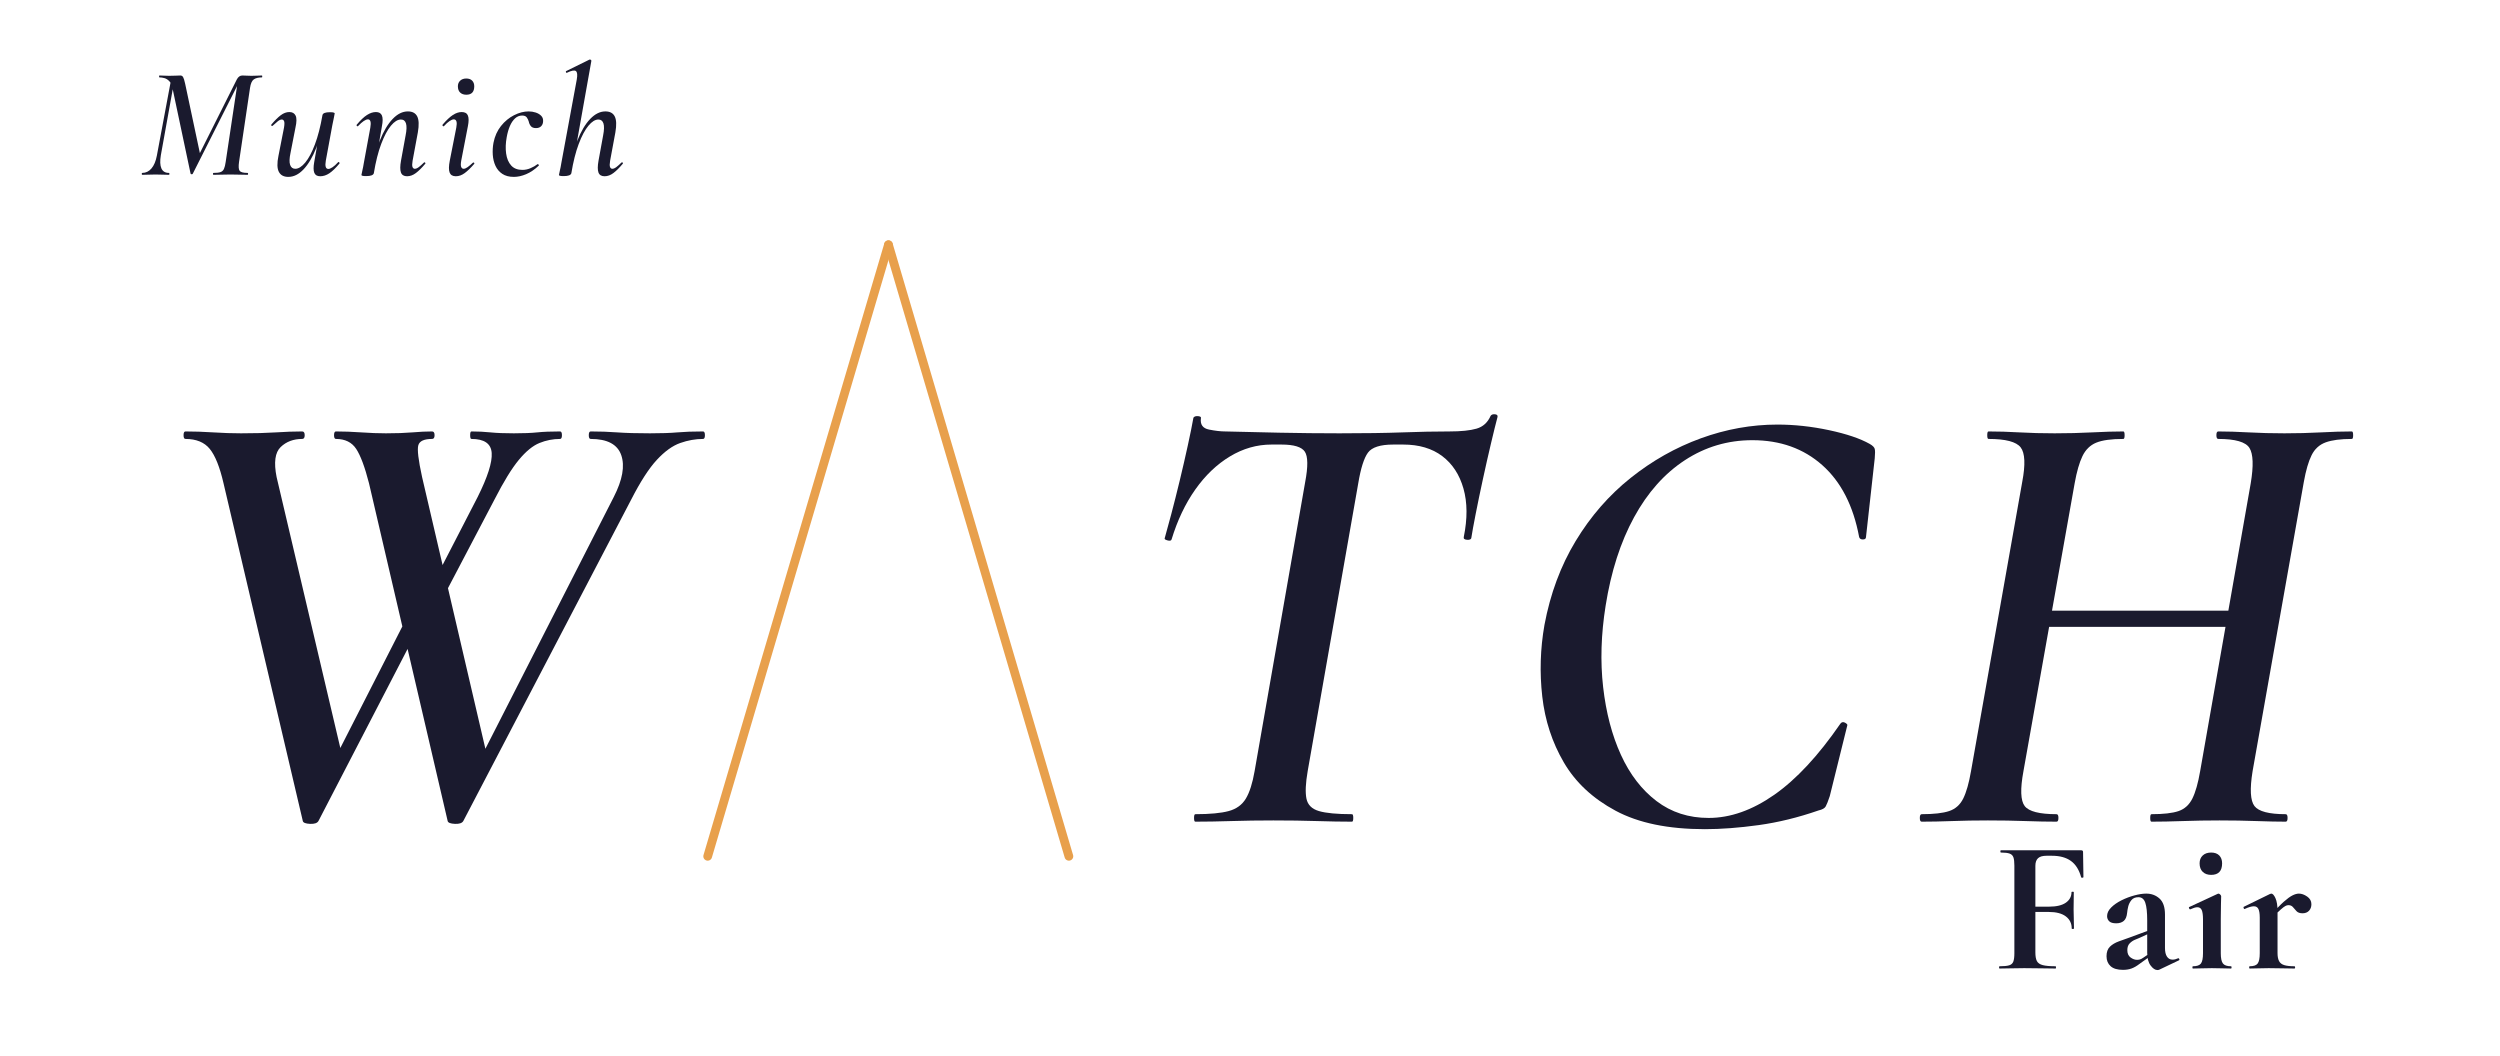
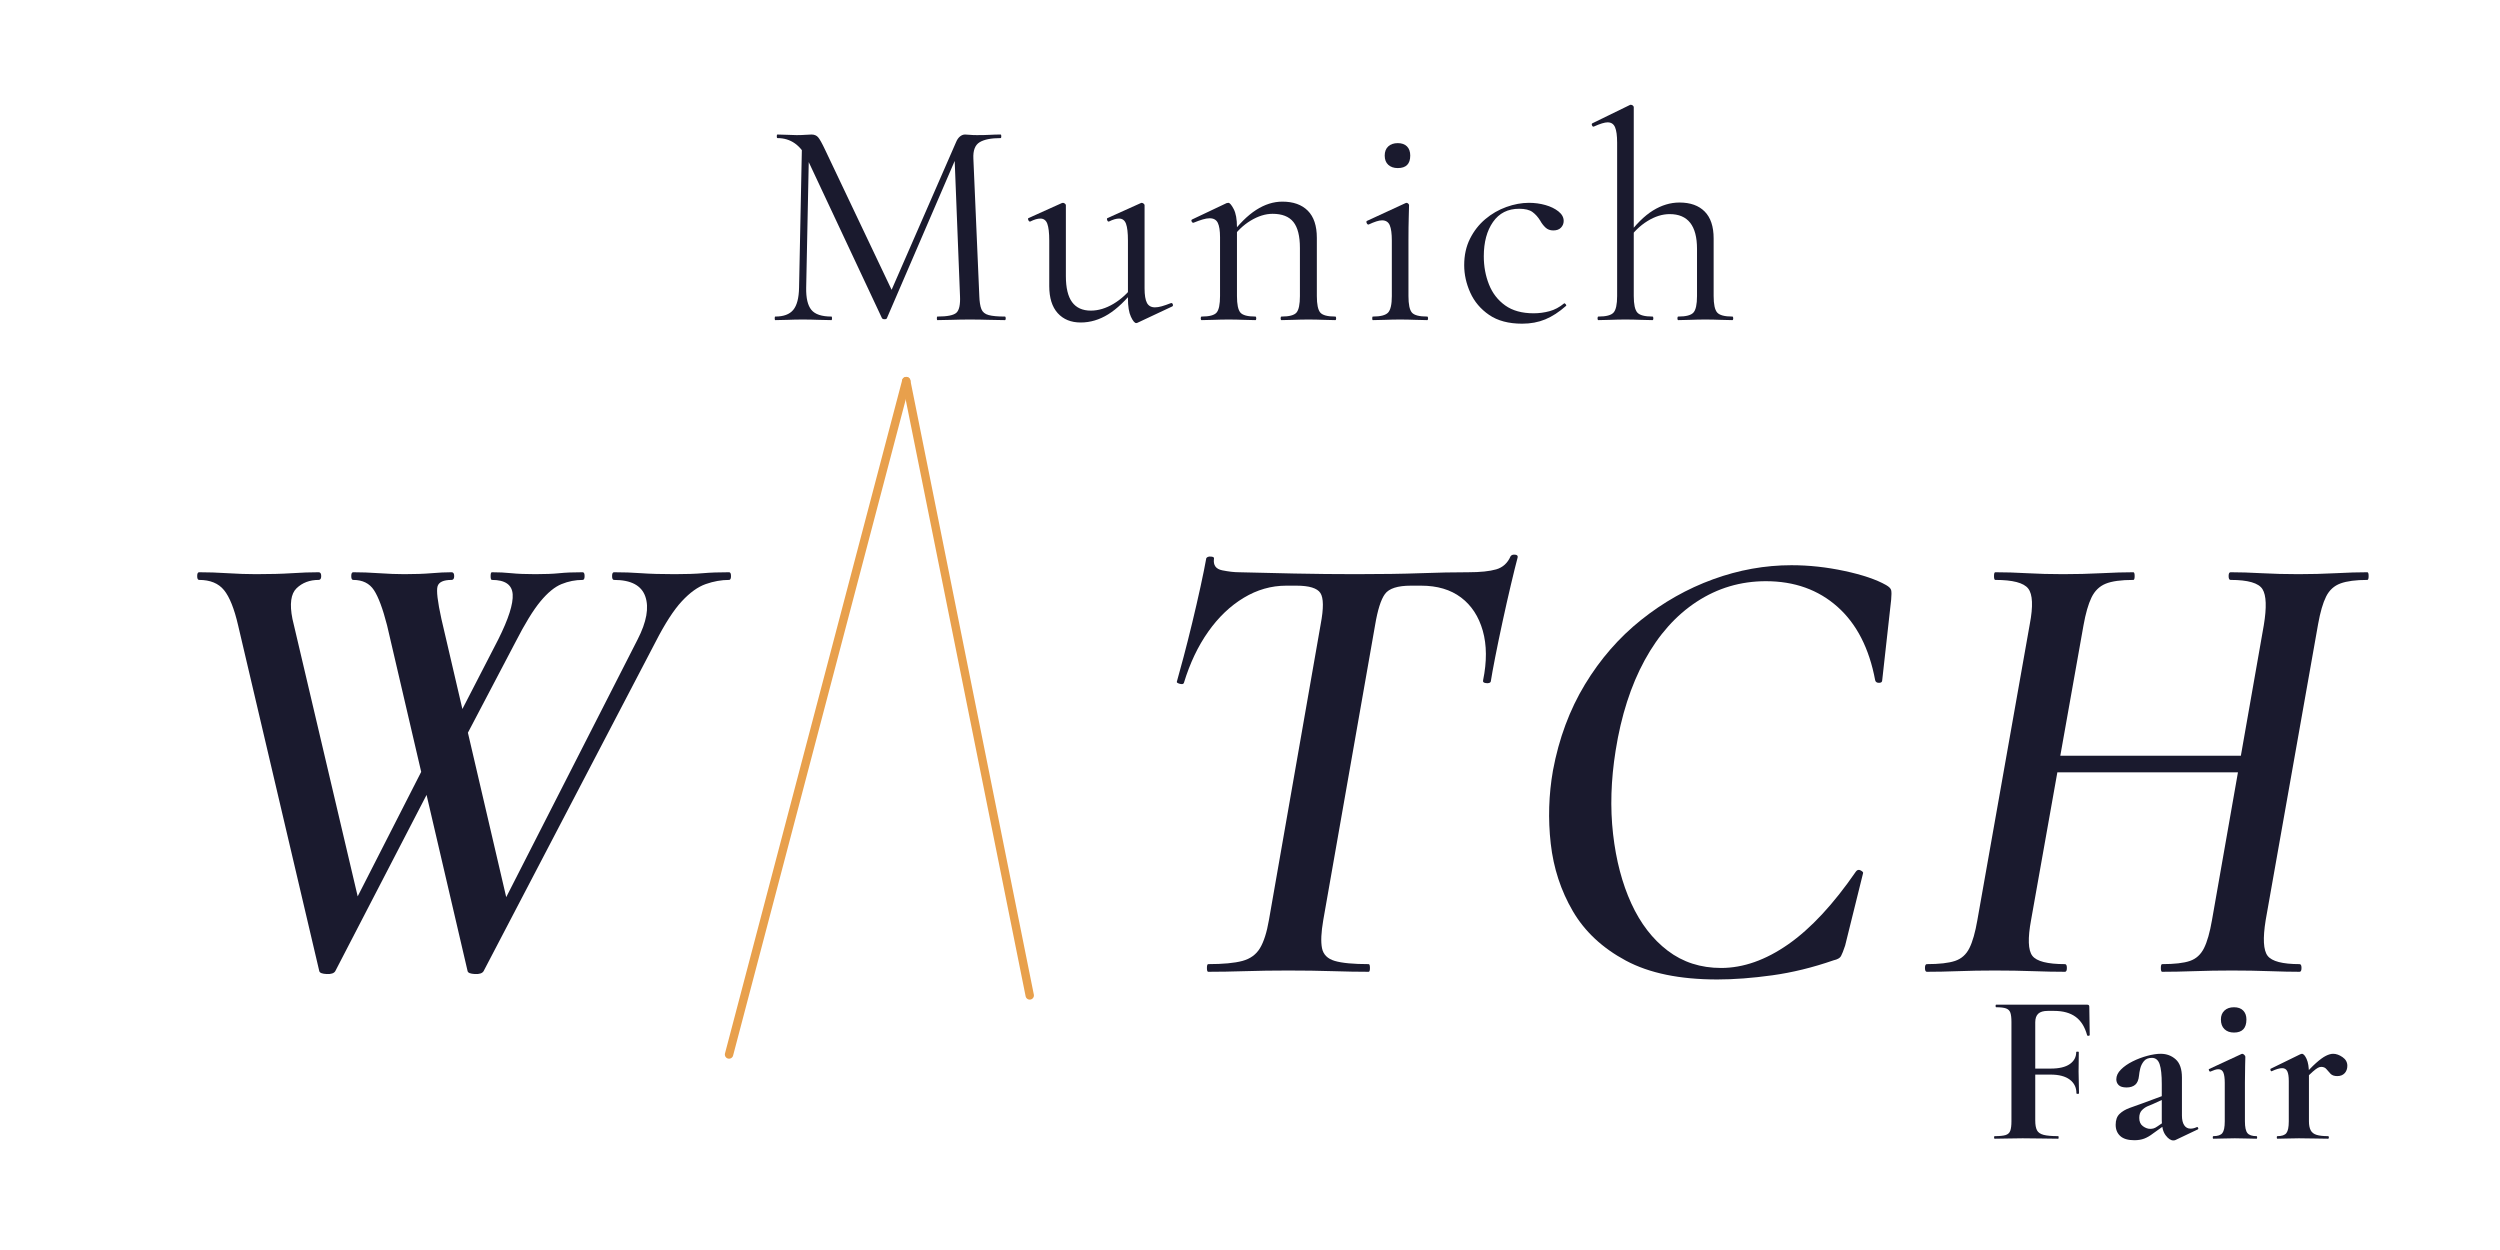
- <svg xmlns="http://www.w3.org/2000/svg" viewBox="0 0 715 302" fill="none">
-   <path d="M463 0Q460 0 460.0 6.0Q460 12 463 12Q492 12 507.0 17.0Q522 22 529.0 37.0Q536 52 540 81L615 582L639 613L333 7Q331 3 325.5 3.5Q320 4 319 8L206 542Q200 574 185.5 589.0Q171 604 154.5 608.5Q138 613 123 613Q121 613 121.0 619.0Q121 625 123 625Q136 625 151.5 624.0Q167 623 184 623Q208 623 226.5 624.0Q245 625 255 625Q266 625 272.0 615.0Q278 605 285 573L382 116L328 38L610 600Q623 625 645 625Q653 625 670.5 624.0Q688 623 702 623Q724 623 738.5 624.0Q753 625 768 625Q770 625 770.0 619.0Q770 613 768 613Q735 613 717.0 600.5Q699 588 693 546L624 81Q618 38 628.0 25.0Q638 12 678 12Q681 12 681.0 6.0Q681 0 678 0Q657 0 629.5 1.0Q602 2 570 2Q539 2 512.0 1.0Q485 0 463 0ZM15 0Q12 0 12.0 6.0Q12 12 15 12Q49 12 73.0 40.0Q97 68 107 121L197 602L218 600L132 123Q123 69 135.5 40.5Q148 12 183 12Q186 12 186.0 6.0Q186 0 183 0Q165 0 144.5 1.0Q124 2 98 2Q75 2 54.5 1.0Q34 0 15 0Z" fill="#1a1a2e" transform="translate(40.00,50.00) scale(0.045455,-0.045455)" />
-   <path d="M129 -13Q86 -13 69.5 19.0Q53 51 67 119L102 297Q107 327 102.5 337.5Q98 348 88 348Q77 348 63.0 337.0Q49 326 31 309Q27 305 23.0 309.0Q19 313 23 317Q55 355 81.5 375.0Q108 395 136 395Q164 395 175.0 372.5Q186 350 174 297L143 138Q132 87 140.5 62.5Q149 38 173 38Q203 38 235.5 77.0Q268 116 296.5 191.5Q325 267 344 376L360 375Q340 257 305.0 169.5Q270 82 225.0 34.5Q180 -13 129 -13ZM330 -9Q301 -9 292.5 13.0Q284 35 292 80L344 376Q348 394 391 394Q409 394 415.0 391.5Q421 389 421 387Q421 383 416.0 360.5Q411 338 406 312L365 89Q356 37 381 37Q391 37 407.0 47.5Q423 58 442 79Q445 83 449.5 78.5Q454 74 450 70Q415 28 387.0 9.5Q359 -9 330 -9Z" fill="#1a1a2e" transform="translate(76.59,50.00) scale(0.045455,-0.045455)" />
-   <path d="M338 -9Q308 -9 299.5 15.0Q291 39 300 89L329 248Q349 348 299 348Q269 348 236.5 309.0Q204 270 175.5 194.5Q147 119 129 10L112 11Q133 130 167.5 217.0Q202 304 247.5 351.5Q293 399 343 399Q386 399 402.0 367.5Q418 336 406 267L373 89Q368 60 372.5 49.0Q377 38 387 38Q398 38 412.5 49.0Q427 60 444 77Q447 81 451.5 77.0Q456 73 452 69Q421 32 394.0 11.5Q367 -9 338 -9ZM81 -8Q63 -8 57.0 -6.0Q51 -4 51 -1Q51 3 56.5 25.5Q62 48 66 74L107 297Q116 349 92 349Q81 349 65.5 338.5Q50 328 30 307Q27 303 22.5 307.5Q18 312 22 316Q57 358 86.0 376.5Q115 395 142 395Q171 395 180.0 373.0Q189 351 180 306L129 10Q124 -8 81 -8Z" fill="#1a1a2e" transform="translate(101.05,50.00) scale(0.045455,-0.045455)" />
-   <path d="M107 -9Q77 -9 68.0 14.5Q59 38 69 89L110 297Q120 349 94 349Q84 349 68.0 338.5Q52 328 33 307Q29 303 25.0 307.5Q21 312 24 316Q60 358 88.5 376.5Q117 395 144 395Q174 395 183.0 373.0Q192 351 183 306L141 89Q136 60 141.0 49.0Q146 38 156 38Q167 38 181.5 48.5Q196 59 214 76Q218 80 222.0 76.0Q226 72 222 68Q190 31 163.0 11.0Q136 -9 107 -9ZM173 504Q149 504 134.5 517.5Q120 531 120 557Q120 579 134.5 592.5Q149 606 173 606Q197 606 210.0 592.5Q223 579 223 557Q223 504 173 504Z" fill="#1a1a2e" transform="translate(125.50,50.00) scale(0.045455,-0.045455)" />
-   <path d="M159 -13Q115 -13 86.5 6.0Q58 25 43.5 56.5Q29 88 26.5 126.0Q24 164 31 202Q43 263 78.0 307.0Q113 351 160.0 375.0Q207 399 252 399Q275 399 296.5 392.0Q318 385 331.5 371.0Q345 357 343 335Q342 317 330.5 305.5Q319 294 298 294Q276 294 266.0 306.5Q256 319 253 335Q249 349 240.5 361.0Q232 373 211 373Q186 373 166.5 355.0Q147 337 134.0 306.5Q121 276 114 236Q104 181 110.5 134.0Q117 87 142.0 59.0Q167 31 213 31Q239 31 264.5 42.0Q290 53 308 67Q310 69 314.0 65.0Q318 61 316 58Q277 21 236.5 4.0Q196 -13 159 -13Z" fill="#1a1a2e" transform="translate(139.73,50.00) scale(0.045455,-0.045455)" />
-   <path d="M61 -8Q43 -8 37.0 -6.0Q31 -4 31 -1Q31 3 36.5 25.5Q42 48 46 74L143 599Q151 643 137.5 653.0Q124 663 81 642Q77 640 75.0 646.0Q73 652 77 653L223 725Q228 727 232.0 723.0Q236 719 235 717L109 10Q104 -8 61 -8ZM318 -9Q288 -9 279.5 15.0Q271 39 280 89L309 248Q319 299 311.0 323.5Q303 348 279 348Q249 348 216.5 309.0Q184 270 155.5 194.5Q127 119 109 10L92 11Q113 130 147.5 217.0Q182 304 227.5 351.5Q273 399 323 399Q366 399 382.0 367.5Q398 336 386 267L353 89Q348 60 352.5 49.0Q357 38 367 38Q378 38 392.5 49.0Q407 60 424 77Q428 81 432.0 77.0Q436 73 432 69Q401 32 374.0 11.5Q347 -9 318 -9Z" fill="#1a1a2e" transform="translate(158.45,50.00) scale(0.045455,-0.045455)" />
-   <path d="M493 1 367 542Q357 581 346.5 597.0Q336 613 314 613Q311 613 311.0 619.0Q311 625 314 625Q333 625 354.5 623.5Q376 622 394 622Q419 622 436.5 623.5Q454 625 468 625Q472 625 472.0 619.0Q472 613 468 613Q449 613 446.0 603.0Q443 593 452 552L558 97L501 14L759 520Q780 561 771.0 587.0Q762 613 722 613Q719 613 719.0 619.0Q719 625 722 625Q744 625 764.5 623.5Q785 622 817 622Q844 622 861.0 623.5Q878 625 902 625Q905 625 905.0 619.0Q905 613 902 613Q884 613 865.5 606.5Q847 600 828.0 579.5Q809 559 787 516L518 1Q515 -4 504.5 -3.5Q494 -3 493 1ZM261 1 134 542Q125 581 112.0 597.0Q99 613 73 613Q70 613 70.0 619.0Q70 625 73 625Q94 625 117.5 623.5Q141 622 162 622Q195 622 218.0 623.5Q241 625 260 625Q264 625 264.0 619.0Q264 613 260 613Q239 613 225.5 600.0Q212 587 219 552L326 97L268 14L444 359L459 335L286 1Q283 -4 272.5 -3.5Q262 -3 261 1ZM473 335 458 359 541 520Q565 568 563.5 590.5Q562 613 531 613Q529 613 529.0 619.0Q529 625 531 625Q547 625 561.5 623.5Q576 622 599 622Q622 622 636.5 623.5Q651 625 673 625Q676 625 676.0 619.0Q676 613 673 613Q656 613 640.0 606.5Q624 600 607.0 579.5Q590 559 568 516Z" fill="#1a1a2e" transform="translate(40.00,235.00) scale(0.178571,-0.178571)" />
-   <line x1="254.1" y1="70.0" x2="202.4" y2="244.9" stroke="#e8a04c" stroke-width="2.5" stroke-linecap="round" />
-   <line x1="254.1" y1="70.0" x2="305.7" y2="244.9" stroke="#e8a04c" stroke-width="2.5" stroke-linecap="round" />
-   <path d="M123 0Q121 0 121.0 6.0Q121 12 123 12Q158 12 176.5 17.0Q195 22 204.0 37.0Q213 52 218 81L299 544Q306 581 298.5 592.5Q291 604 261 604H245Q210 604 178.5 585.0Q147 566 123.0 532.0Q99 498 85 452Q84 449 78.5 450.5Q73 452 74 454Q78 468 84.5 492.5Q91 517 98.0 546.0Q105 575 111.0 602.5Q117 630 120 647Q122 650 127.5 649.5Q133 649 132 646Q130 631 145.0 628.0Q160 625 171 625Q208 624 257.5 623.0Q307 622 354 622Q414 622 455.0 623.5Q496 625 530 625Q558 625 573.5 629.5Q589 634 596 650Q598 653 603.0 652.5Q608 652 607 648Q603 633 596.5 605.5Q590 578 583.5 548.0Q577 518 572.0 492.5Q567 467 565 454Q564 451 558.0 451.5Q552 452 553 456Q562 500 552.5 533.5Q543 567 518.5 585.5Q494 604 456 604H440Q409 604 399.5 591.0Q390 578 384 542L303 81Q298 52 301.0 37.0Q304 22 321.0 17.0Q338 12 374 12Q376 12 376.0 6.0Q376 0 374 0Q349 0 317.5 1.0Q286 2 248 2Q213 2 181.0 1.0Q149 0 123 0Z" fill="#1a1a2e" transform="translate(319.89,235.00) scale(0.178571,-0.178571)" />
-   <path d="M319 -12Q231 -12 176.0 17.5Q121 47 93.0 95.0Q65 143 58.5 200.5Q52 258 62 315Q76 390 112.0 449.5Q148 509 200.0 550.5Q252 592 312.5 614.0Q373 636 435 636Q476 636 518.0 627.0Q560 618 583 605Q590 601 591.0 597.0Q592 593 591 582L577 456Q577 452 572.0 452.0Q567 452 566 456Q552 531 507.0 571.0Q462 611 395 611Q336 611 287.0 579.0Q238 547 205.5 487.5Q173 428 160 346Q149 277 156.0 215.5Q163 154 184.5 107.0Q206 60 241.5 33.0Q277 6 325 6Q377 6 430.0 43.0Q483 80 536 157Q539 161 543.5 158.5Q548 156 547 154L519 41Q515 29 512.5 24.5Q510 20 501 18Q452 1 405.0 -5.5Q358 -12 319 -12Z" fill="#1a1a2e" transform="translate(430.64,235.00) scale(0.178571,-0.178571)" />
-   <path d="M12 0Q9 0 9.0 6.0Q9 12 12 12Q41 12 56.0 17.0Q71 22 78.5 37.0Q86 52 91 81L173 544Q181 586 170.5 599.5Q160 613 119 613Q117 613 117.0 619.0Q117 625 119 625Q142 625 168.5 623.5Q195 622 225 622Q256 622 285.0 623.5Q314 625 335 625Q337 625 337.0 619.0Q337 613 335 613Q306 613 291.5 607.0Q277 601 269.5 585.5Q262 570 257 542L175 81Q167 38 177.0 25.0Q187 12 228 12Q231 12 231.0 6.0Q231 0 228 0Q206 0 178.0 1.0Q150 2 118 2Q88 2 61.0 1.0Q34 0 12 0ZM163 312 166 338H549L546 312ZM380 0Q378 0 378.0 6.0Q378 12 380 12Q409 12 423.5 17.0Q438 22 445.5 37.0Q453 52 458 81L539 542Q546 584 537.0 598.5Q528 613 487 613Q484 613 484.0 619.0Q484 625 487 625Q508 625 535.5 623.5Q563 622 593 622Q623 622 651.5 623.5Q680 625 701 625Q703 625 703.0 619.0Q703 613 701 613Q674 613 659.0 607.5Q644 602 636.5 587.0Q629 572 624 544L542 81Q535 38 545.0 25.0Q555 12 595 12Q598 12 598.0 6.0Q598 0 595 0Q576 0 548.0 1.0Q520 2 489 2Q459 2 430.5 1.0Q402 0 380 0Z" fill="#1a1a2e" transform="translate(547.46,235.00) scale(0.178571,-0.178571)" />
-   <path d="M34 0Q31 0 31.0 6.0Q31 12 34 12Q68 12 84.5 17.0Q101 22 106.5 37.0Q112 52 112 81V544Q112 573 107.0 587.5Q102 602 87.0 607.5Q72 613 41 613Q38 613 38.0 619.0Q38 625 41 625H465Q475 625 475 616L477 483Q477 481 472.0 480.0Q467 479 465 482Q449 541 411.0 568.5Q373 596 311 596H281Q251 596 237.0 583.0Q223 570 223 543V85Q223 55 231.0 39.5Q239 24 262.0 18.0Q285 12 330 12Q332 12 332.0 6.0Q332 0 330 0Q296 0 256.5 1.0Q217 2 164 2Q128 2 94.0 1.0Q60 0 34 0ZM415 212Q415 252 384.0 275.5Q353 299 294 299H170V327H295Q354 327 384.0 348.0Q414 369 414 404Q414 406 420.0 406.0Q426 406 426 404Q426 370 425.5 351.5Q425 333 425 313Q425 288 426.0 264.0Q427 240 427 212Q427 209 421.0 209.0Q415 209 415 212Z" fill="#1a1a2e" transform="translate(570.05,277.00) scale(0.054113,-0.054113)" />
-   <path d="M319 -6Q315 -8 309 -8Q291 -8 273.0 16.0Q255 40 255 85V255Q255 318 245.0 347.5Q235 377 209 377Q184 377 171.5 361.5Q159 346 154.5 327.0Q150 308 149 295Q146 264 131.0 251.5Q116 239 91 239Q65 239 54.0 250.0Q43 261 43 277Q43 301 64.5 322.5Q86 344 119.0 360.5Q152 377 187.5 386.5Q223 396 250 396Q291 396 320.0 370.0Q349 344 349 285V108Q349 79 359.5 63.0Q370 47 389 47Q403 47 418 54Q422 56 424.5 50.5Q427 45 422 43ZM127 -7Q83 -7 61.5 12.5Q40 32 40 65Q40 98 58.0 115.5Q76 133 105.0 143.5Q134 154 165 165L265 202L269 187L212 161Q204 158 189.0 151.5Q174 145 162.0 132.5Q150 120 150 97Q150 71 167.0 58.5Q184 46 201 46Q209 46 216.5 48.0Q224 50 234 57L284 91L285 75L215 25Q193 8 173.0 0.5Q153 -7 127 -7Z" fill="#1a1a2e" transform="translate(600.30,277.00) scale(0.054113,-0.054113)" />
-   <path d="M39 0Q36 0 36.0 6.0Q36 12 39 12Q70 12 81.0 26.5Q92 41 92 81V260Q92 293 85.5 308.5Q79 324 62 324Q55 324 45.5 321.0Q36 318 25 313Q21 312 18.5 318.0Q16 324 19 325L170 395Q172 396 173 396Q178 396 183.0 391.0Q188 386 188 382Q188 370 187.0 342.0Q186 314 186 262V81Q186 41 197.5 26.5Q209 12 240 12Q243 12 243.0 6.0Q243 0 240 0Q220 0 194.0 1.0Q168 2 139 2Q111 2 85.0 1.0Q59 0 39 0ZM135 495Q107 495 90.5 511.0Q74 527 74 556Q74 582 90.5 597.5Q107 613 135 613Q163 613 178.0 597.5Q193 582 193 556Q193 495 135 495Z" fill="#1a1a2e" transform="translate(625.08,277.00) scale(0.054113,-0.054113)" />
-   <path d="M161 271 153 284Q192 329 219.0 353.0Q246 377 265.0 386.5Q284 396 299 396Q320 396 342.5 380.5Q365 365 365 340Q365 319 352.5 305.5Q340 292 318 292Q297 292 286.5 303.0Q276 314 267.5 324.5Q259 335 243 335Q236 335 227.5 330.5Q219 326 203.5 312.5Q188 299 161 271ZM39 0Q36 0 36.0 6.0Q36 12 39 12Q70 12 81.0 26.5Q92 41 92 81V269Q92 300 85.0 314.5Q78 329 61 329Q52 329 40.0 325.5Q28 322 13 315Q9 313 7.0 319.0Q5 325 7 326L146 394Q152 396 153 396Q164 396 175.0 372.0Q186 348 186 303V81Q186 55 194.0 39.5Q202 24 221.5 18.0Q241 12 275 12Q279 12 279.0 6.0Q279 0 275 0Q248 0 213.5 1.0Q179 2 139 2Q111 2 85.0 1.0Q59 0 39 0Z" fill="#1a1a2e" transform="translate(641.31,277.00) scale(0.054113,-0.054113)" />
+ <svg xmlns="http://www.w3.org/2000/svg" viewBox="0 0 656 328">
+   <path d="M119 109 129 602 153 600 143 109Q142 57 160.5 34.5Q179 12 228 12Q230 12 230.0 6.0Q230 0 228 0Q206 0 182.5 1.0Q159 2 131 2Q105 2 82.0 1.0Q59 0 39 0Q37 0 37.0 6.0Q37 12 39 12Q81 12 99.5 34.5Q118 57 119 109ZM812 12Q815 12 815.0 6.0Q815 0 812 0Q788 0 757.5 1.0Q727 2 694 2Q662 2 634.5 1.0Q607 0 585 0Q583 0 583.0 6.0Q583 12 585 12Q635 12 649.0 25.0Q663 38 661 81L642 564L675 610L415 7Q414 3 407.0 3.0Q400 3 398 7L147 542Q113 613 46 613Q44 613 44.0 619.0Q44 625 46 625Q62 625 80.5 624.0Q99 623 111 623Q127 623 140.5 624.0Q154 625 161 625Q175 625 183.0 616.0Q191 607 207 573L435 93L404 41L648 600Q653 612 661.0 618.5Q669 625 678 625Q684 625 694.0 624.0Q704 623 718 623Q745 623 762.0 624.0Q779 625 798 625Q800 625 800.0 619.0Q800 613 798 613Q750 613 727.0 599.0Q704 585 706 544L726 81Q727 52 733.0 37.0Q739 22 757.5 17.0Q776 12 812 12Z" fill="#1a1a2e" transform="translate(200.4,84.0) scale(0.077922,-0.077922)" />
+   <path d="M182 -8Q133 -8 104.5 23.5Q76 55 76 115V268Q76 307 69.5 324.5Q63 342 46 342Q32 342 12 332Q8 331 5.5 337.0Q3 343 7 344L118 394Q120 395 122 395Q125 395 128.5 392.5Q132 390 132 387V148Q132 89 153.0 60.5Q174 32 216 32Q254 32 292.5 55.0Q331 78 360 117L365 106Q319 47 274.5 19.5Q230 -8 182 -8ZM397 387V107Q397 73 405.0 58.0Q413 43 432 43Q442 43 454.5 46.5Q467 50 485 57Q490 59 492.0 53.5Q494 48 490 46L373 -9Q371 -10 369 -10Q361 -10 351.0 11.5Q341 33 341 73V268Q341 307 334.5 324.5Q328 342 311 342Q297 342 277 332Q273 331 271.0 337.0Q269 343 273 344L384 394Q386 395 387 395Q390 395 393.5 392.5Q397 390 397 387Z" fill="#1a1a2e" transform="translate(269.4,84.0) scale(0.077922,-0.077922)" />
+   <path d="M314 0Q311 0 311.0 6.0Q311 12 314 12Q353 12 364.5 25.5Q376 39 376 81V243Q376 303 354.0 330.5Q332 358 284 358Q248 358 210.0 335.0Q172 312 145 272L141 284Q185 343 228.5 371.0Q272 399 317 399Q372 399 402.5 368.5Q433 338 433 277V81Q433 39 444.5 25.5Q456 12 495 12Q498 12 498.0 6.0Q498 0 495 0Q478 0 454.5 1.0Q431 2 405 2Q379 2 355.0 1.0Q331 0 314 0ZM45 0Q42 0 42.0 6.0Q42 12 45 12Q84 12 95.5 25.5Q107 39 107 81V279Q107 312 99.5 327.5Q92 343 72 343Q62 343 48.5 339.0Q35 335 18 328Q14 327 11.5 332.0Q9 337 13 339L129 394Q132 395 135 395Q142 395 153.0 374.0Q164 353 164 313V81Q164 39 175.5 25.5Q187 12 226 12Q229 12 229.0 6.0Q229 0 226 0Q209 0 185.5 1.0Q162 2 136 2Q110 2 86.0 1.0Q62 0 45 0Z" fill="#1a1a2e" transform="translate(311.8,84.0) scale(0.077922,-0.077922)" />
+   <path d="M53 0Q51 0 51.0 6.0Q51 12 53 12Q92 12 104.5 25.5Q117 39 117 81V268Q117 303 110.0 319.5Q103 336 84 336Q76 336 65.0 332.5Q54 329 39 322Q35 321 32.5 326.5Q30 332 33 334L163 394Q166 395 167 395Q169 395 172.0 392.5Q175 390 175 387Q175 379 174.0 348.0Q173 317 173 269V81Q173 39 184.5 25.5Q196 12 236 12Q239 12 239.0 6.0Q239 0 236 0Q218 0 194.5 1.0Q171 2 145 2Q119 2 95.5 1.0Q72 0 53 0ZM137 512Q117 512 105.0 523.0Q93 534 93 554Q93 574 105.0 585.0Q117 596 137 596Q157 596 168.0 585.0Q179 574 179 554Q179 512 137 512Z" fill="#1a1a2e" transform="translate(356.1,84.0) scale(0.077922,-0.077922)" />
+   <path d="M231 -12Q163 -12 120.0 17.5Q77 47 56.5 92.5Q36 138 36 185Q36 235 55.5 274.0Q75 313 107.0 340.0Q139 367 178.0 381.0Q217 395 254 395Q283 395 309.5 387.5Q336 380 353.5 366.0Q371 352 371 334Q371 321 362.0 311.5Q353 302 336 302Q320 302 309.5 312.0Q299 322 292 335Q281 353 266.0 364.0Q251 375 221 375Q164 375 133.0 330.5Q102 286 102 215Q102 164 119.5 120.0Q137 76 174.0 49.5Q211 23 270 23Q297 23 323.0 30.0Q349 37 372 56Q374 58 377.5 54.0Q381 50 379 48Q344 17 309.0 2.5Q274 -12 231 -12Z" fill="#1a1a2e" transform="translate(381.4,84.0) scale(0.077922,-0.077922)" />
+   <path d="M26 0Q23 0 23.0 6.0Q23 12 26 12Q65 12 77.0 25.5Q89 39 89 81V598Q89 633 82.0 649.5Q75 666 57 666Q42 666 11 652Q7 650 4.5 655.5Q2 661 6 663L133 725Q135 725 135.0 725.0Q135 725 136 725Q139 725 142.0 722.5Q145 720 145 717V81Q145 39 157.0 25.5Q169 12 208 12Q211 12 211.0 6.0Q211 0 208 0Q190 0 167.0 1.0Q144 2 117 2Q91 2 67.0 1.0Q43 0 26 0ZM295 0Q292 0 292.0 6.0Q292 12 295 12Q334 12 346.0 25.5Q358 39 358 81V240Q358 357 266 357Q229 357 191.0 333.5Q153 310 126 270L122 282Q166 342 209.5 369.0Q253 396 299 396Q354 396 384.0 365.5Q414 335 414 275V81Q414 39 426.0 25.5Q438 12 477 12Q480 12 480.0 6.0Q480 0 477 0Q459 0 436.0 1.0Q413 2 386 2Q360 2 336.0 1.0Q312 0 295 0Z" fill="#1a1a2e" transform="translate(417.4,84.0) scale(0.077922,-0.077922)" />
+   <path d="M493 1 367 542Q357 581 346.5 597.0Q336 613 314 613Q311 613 311.0 619.0Q311 625 314 625Q333 625 354.5 623.5Q376 622 394 622Q419 622 436.5 623.5Q454 625 468 625Q472 625 472.0 619.0Q472 613 468 613Q449 613 446.0 603.0Q443 593 452 552L558 97L501 14L759 520Q780 561 771.0 587.0Q762 613 722 613Q719 613 719.0 619.0Q719 625 722 625Q744 625 764.5 623.5Q785 622 817 622Q844 622 861.0 623.5Q878 625 902 625Q905 625 905.0 619.0Q905 613 902 613Q884 613 865.5 606.5Q847 600 828.0 579.5Q809 559 787 516L518 1Q515 -4 504.5 -3.5Q494 -3 493 1ZM261 1 134 542Q125 581 112.0 597.0Q99 613 73 613Q70 613 70.0 619.0Q70 625 73 625Q94 625 117.5 623.5Q141 622 162 622Q195 622 218.0 623.5Q241 625 260 625Q264 625 264.0 619.0Q264 613 260 613Q239 613 225.5 600.0Q212 587 219 552L326 97L268 14L444 359L459 335L286 1Q283 -4 272.5 -3.5Q262 -3 261 1ZM473 335 458 359 541 520Q565 568 563.5 590.5Q562 613 531 613Q529 613 529.0 619.0Q529 625 531 625Q547 625 561.5 623.5Q576 622 599 622Q622 622 636.5 623.5Q651 625 673 625Q676 625 676.0 619.0Q676 613 673 613Q656 613 640.0 606.5Q624 600 607.0 579.5Q590 559 568 516Z" fill="#1a1a2e" transform="translate(40.0,255.0) scale(0.167749,-0.167749)" />
+   <line x1="237.8" y1="100.0" x2="191.3" y2="276.7" stroke="#e8a04c" stroke-width="2.2" stroke-linecap="round" />
+   <line x1="237.8" y1="100.0" x2="270.2" y2="261.2" stroke="#e8a04c" stroke-width="2.2" stroke-linecap="round" />
+   <path d="M123 0Q121 0 121.0 6.0Q121 12 123 12Q158 12 176.5 17.0Q195 22 204.0 37.0Q213 52 218 81L299 544Q306 581 298.5 592.5Q291 604 261 604H245Q210 604 178.5 585.0Q147 566 123.0 532.0Q99 498 85 452Q84 449 78.5 450.5Q73 452 74 454Q78 468 84.5 492.5Q91 517 98.0 546.0Q105 575 111.0 602.5Q117 630 120 647Q122 650 127.5 649.5Q133 649 132 646Q130 631 145.0 628.0Q160 625 171 625Q208 624 257.5 623.0Q307 622 354 622Q414 622 455.0 623.5Q496 625 530 625Q558 625 573.5 629.5Q589 634 596 650Q598 653 603.0 652.5Q608 652 607 648Q603 633 596.5 605.5Q590 578 583.5 548.0Q577 518 572.0 492.5Q567 467 565 454Q564 451 558.0 451.5Q552 452 553 456Q562 500 552.5 533.5Q543 567 518.5 585.5Q494 604 456 604H440Q409 604 399.5 591.0Q390 578 384 542L303 81Q298 52 301.0 37.0Q304 22 321.0 17.0Q338 12 374 12Q376 12 376.0 6.0Q376 0 374 0Q349 0 317.5 1.0Q286 2 248 2Q213 2 181.0 1.0Q149 0 123 0Z" fill="#1a1a2e" transform="translate(296.4,255.0) scale(0.167749,-0.167749)" />
+   <path d="M319 -12Q231 -12 176.0 17.5Q121 47 93.0 95.0Q65 143 58.5 200.5Q52 258 62 315Q76 390 112.0 449.5Q148 509 200.0 550.5Q252 592 312.5 614.0Q373 636 435 636Q476 636 518.0 627.0Q560 618 583 605Q590 601 591.0 597.0Q592 593 591 582L577 456Q577 452 572.0 452.0Q567 452 566 456Q552 531 507.0 571.0Q462 611 395 611Q336 611 287.0 579.0Q238 547 205.5 487.5Q173 428 160 346Q149 277 156.0 215.5Q163 154 184.5 107.0Q206 60 241.5 33.0Q277 6 325 6Q377 6 430.0 43.0Q483 80 536 157Q539 161 543.5 158.5Q548 156 547 154L519 41Q515 29 512.5 24.5Q510 20 501 18Q452 1 405.0 -5.5Q358 -12 319 -12Z" fill="#1a1a2e" transform="translate(397.1,255.0) scale(0.167749,-0.167749)" />
+   <path d="M12 0Q9 0 9.0 6.0Q9 12 12 12Q41 12 56.0 17.0Q71 22 78.5 37.0Q86 52 91 81L173 544Q181 586 170.5 599.5Q160 613 119 613Q117 613 117.0 619.0Q117 625 119 625Q142 625 168.5 623.5Q195 622 225 622Q256 622 285.0 623.5Q314 625 335 625Q337 625 337.0 619.0Q337 613 335 613Q306 613 291.5 607.0Q277 601 269.5 585.5Q262 570 257 542L175 81Q167 38 177.0 25.0Q187 12 228 12Q231 12 231.0 6.0Q231 0 228 0Q206 0 178.0 1.0Q150 2 118 2Q88 2 61.0 1.0Q34 0 12 0ZM163 312 166 338H549L546 312ZM380 0Q378 0 378.0 6.0Q378 12 380 12Q409 12 423.5 17.0Q438 22 445.5 37.0Q453 52 458 81L539 542Q546 584 537.0 598.5Q528 613 487 613Q484 613 484.0 619.0Q484 625 487 625Q508 625 535.5 623.5Q563 622 593 622Q623 622 651.5 623.5Q680 625 701 625Q703 625 703.0 619.0Q703 613 701 613Q674 613 659.0 607.5Q644 602 636.5 587.0Q629 572 624 544L542 81Q535 38 545.0 25.0Q555 12 595 12Q598 12 598.0 6.0Q598 0 595 0Q576 0 548.0 1.0Q520 2 489 2Q459 2 430.5 1.0Q402 0 380 0Z" fill="#1a1a2e" transform="translate(503.6,255.0) scale(0.167749,-0.167749)" />
+   <path d="M34 0Q31 0 31.0 6.0Q31 12 34 12Q68 12 84.5 17.0Q101 22 106.5 37.0Q112 52 112 81V544Q112 573 107.0 587.5Q102 602 87.0 607.5Q72 613 41 613Q38 613 38.0 619.0Q38 625 41 625H465Q475 625 475 616L477 483Q477 481 472.0 480.0Q467 479 465 482Q449 541 411.0 568.5Q373 596 311 596H281Q251 596 237.0 583.0Q223 570 223 543V85Q223 55 231.0 39.5Q239 24 262.0 18.0Q285 12 330 12Q332 12 332.0 6.0Q332 0 330 0Q296 0 256.5 1.0Q217 2 164 2Q128 2 94.0 1.0Q60 0 34 0ZM415 212Q415 252 384.0 275.5Q353 299 294 299H170V327H295Q354 327 384.0 348.0Q414 369 414 404Q414 406 420.0 406.0Q426 406 426 404Q426 370 425.5 351.5Q425 333 425 313Q425 288 426.0 264.0Q427 240 427 212Q427 209 421.0 209.0Q415 209 415 212Z" fill="#1a1a2e" transform="translate(521.5,298.8) scale(0.056277,-0.056277)" />
+   <path d="M319 -6Q315 -8 309 -8Q291 -8 273.0 16.0Q255 40 255 85V255Q255 318 245.0 347.5Q235 377 209 377Q184 377 171.5 361.5Q159 346 154.5 327.0Q150 308 149 295Q146 264 131.0 251.5Q116 239 91 239Q65 239 54.0 250.0Q43 261 43 277Q43 301 64.5 322.5Q86 344 119.0 360.5Q152 377 187.5 386.5Q223 396 250 396Q291 396 320.0 370.0Q349 344 349 285V108Q349 79 359.5 63.0Q370 47 389 47Q403 47 418 54Q422 56 424.5 50.5Q427 45 422 43ZM127 -7Q83 -7 61.5 12.5Q40 32 40 65Q40 98 58.0 115.5Q76 133 105.0 143.5Q134 154 165 165L265 202L269 187L212 161Q204 158 189.0 151.5Q174 145 162.0 132.5Q150 120 150 97Q150 71 167.0 58.5Q184 46 201 46Q209 46 216.5 48.0Q224 50 234 57L284 91L285 75L215 25Q193 8 173.0 0.5Q153 -7 127 -7Z" fill="#1a1a2e" transform="translate(552.9,298.8) scale(0.056277,-0.056277)" />
+   <path d="M39 0Q36 0 36.0 6.0Q36 12 39 12Q70 12 81.0 26.5Q92 41 92 81V260Q92 293 85.5 308.5Q79 324 62 324Q55 324 45.5 321.0Q36 318 25 313Q21 312 18.5 318.0Q16 324 19 325L170 395Q172 396 173 396Q178 396 183.0 391.0Q188 386 188 382Q188 370 187.0 342.0Q186 314 186 262V81Q186 41 197.5 26.5Q209 12 240 12Q243 12 243.0 6.0Q243 0 240 0Q220 0 194.0 1.0Q168 2 139 2Q111 2 85.0 1.0Q59 0 39 0ZM135 495Q107 495 90.5 511.0Q74 527 74 556Q74 582 90.5 597.5Q107 613 135 613Q163 613 178.0 597.5Q193 582 193 556Q193 495 135 495Z" fill="#1a1a2e" transform="translate(578.6,298.8) scale(0.056277,-0.056277)" />
+   <path d="M161 271 153 284Q192 329 219.0 353.0Q246 377 265.0 386.5Q284 396 299 396Q320 396 342.5 380.5Q365 365 365 340Q365 319 352.5 305.5Q340 292 318 292Q297 292 286.5 303.0Q276 314 267.5 324.5Q259 335 243 335Q236 335 227.5 330.5Q219 326 203.5 312.5Q188 299 161 271ZM39 0Q36 0 36.0 6.0Q36 12 39 12Q70 12 81.0 26.5Q92 41 92 81V269Q92 300 85.0 314.5Q78 329 61 329Q52 329 40.0 325.5Q28 322 13 315Q9 313 7.0 319.0Q5 325 7 326L146 394Q152 396 153 396Q164 396 175.0 372.0Q186 348 186 303V81Q186 55 194.0 39.5Q202 24 221.5 18.0Q241 12 275 12Q279 12 279.0 6.0Q279 0 275 0Q248 0 213.5 1.0Q179 2 139 2Q111 2 85.0 1.0Q59 0 39 0Z" fill="#1a1a2e" transform="translate(595.4,298.8) scale(0.056277,-0.056277)" />
</svg>
